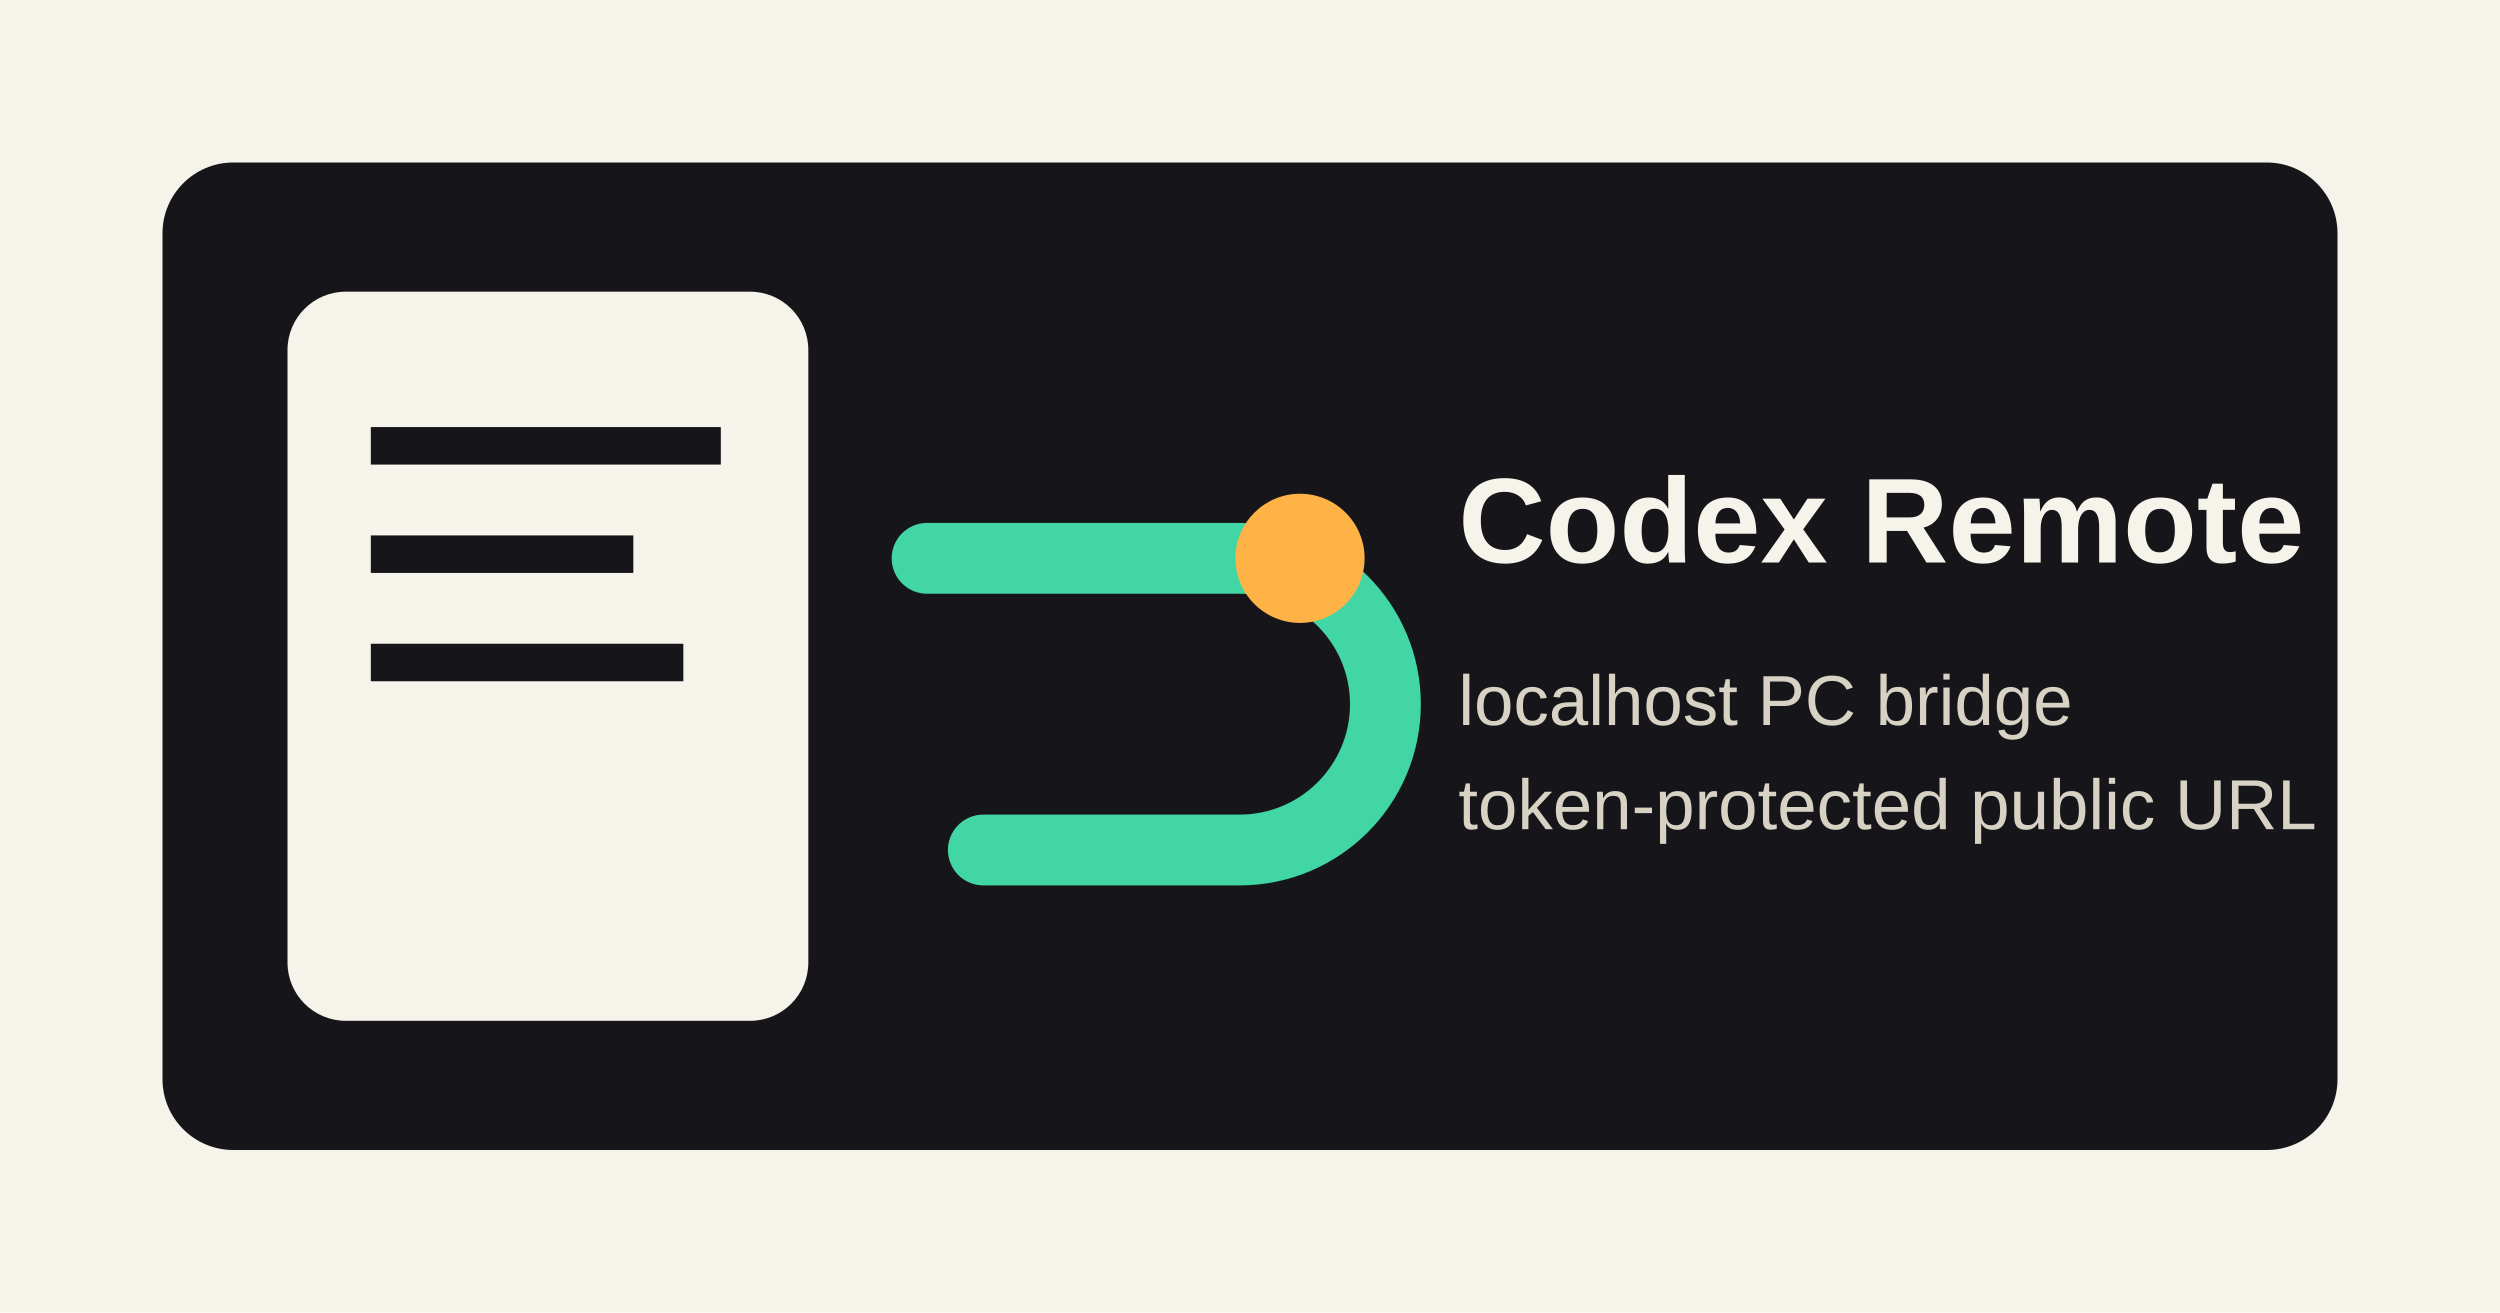
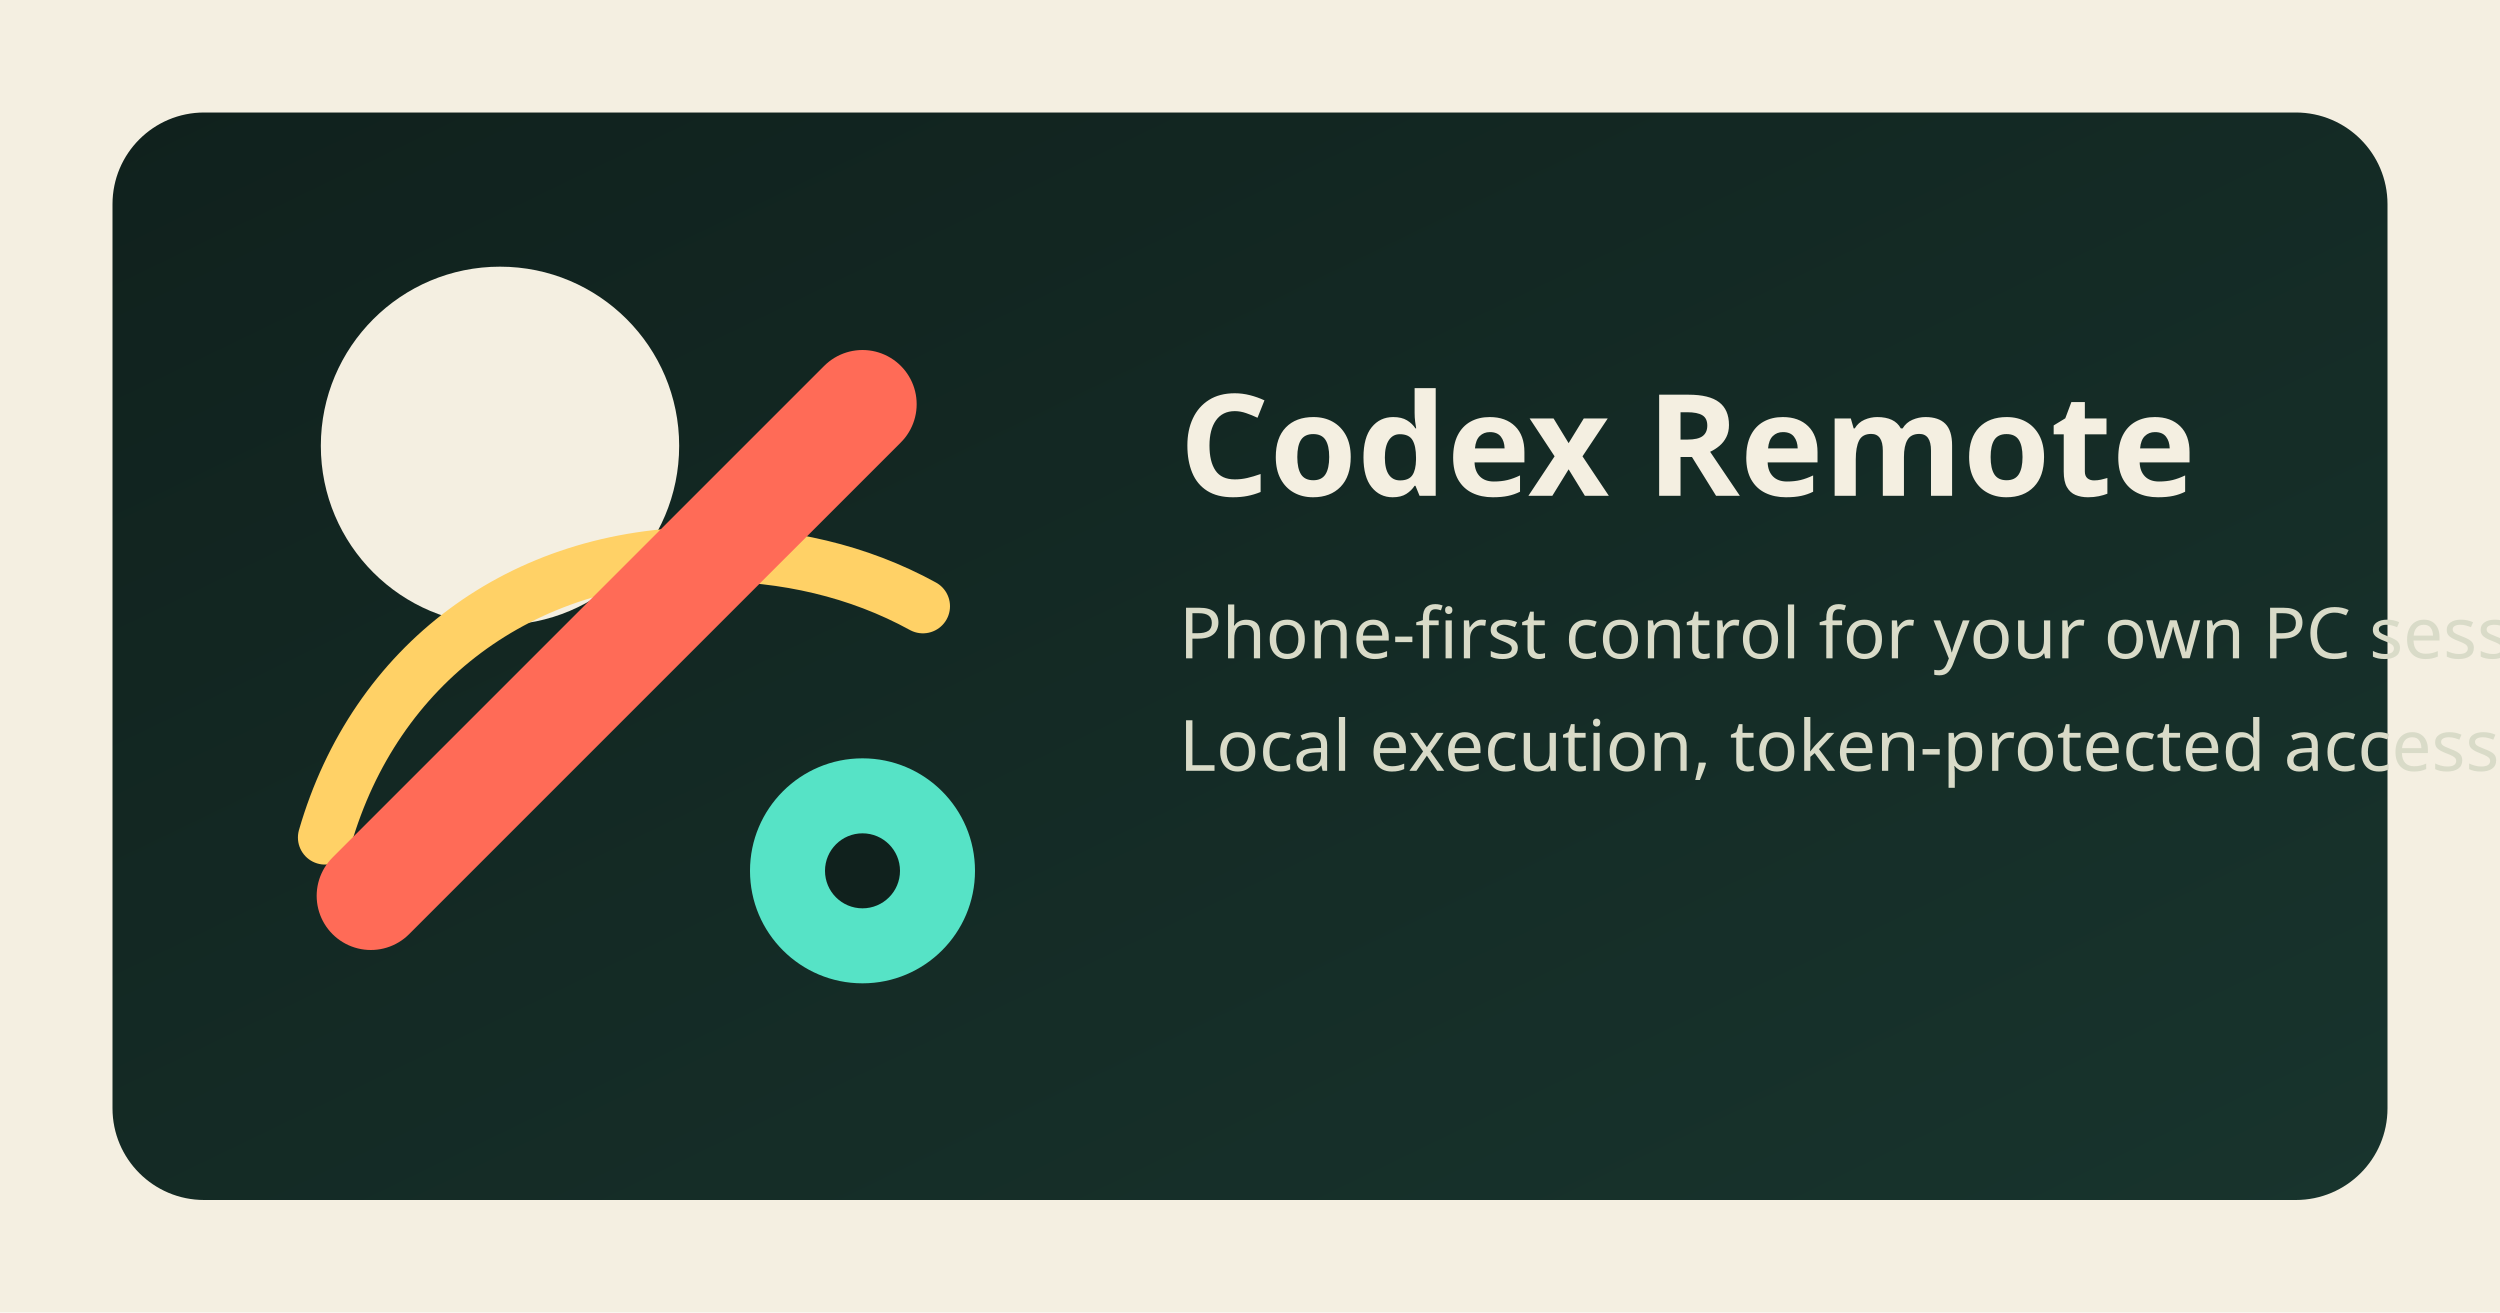
<svg xmlns="http://www.w3.org/2000/svg" viewBox="0 0 1200 630" role="img" aria-labelledby="title desc">
-   <rect width="1200" height="630" fill="#f6f3ea" />
-   <rect x="78" y="78" width="1044" height="474" rx="34" fill="#15151a" />
-   <rect x="138" y="140" width="250" height="350" rx="28" fill="#f6f3ea" />
-   <path d="M178 205h168v18H178zm0 52h126v18H178zm0 52h150v18H178z" fill="#15151a" />
-   <path d="M445 268h150a70 70 0 0 1 0 140H472" fill="none" stroke="#41d6a4" stroke-width="34" stroke-linecap="round" />
-   <circle cx="624" cy="268" r="31" fill="#ffb347" />
-   <text x="700" y="270" fill="#f6f3ea" font-family="Arial, Helvetica, sans-serif" font-size="58" font-weight="700">Codex Remote</text>
-   <text x="700" y="348" fill="#d7d2c3" font-family="Arial, Helvetica, sans-serif" font-size="34">localhost PC bridge</text>
-   <text x="700" y="398" fill="#d7d2c3" font-family="Arial, Helvetica, sans-serif" font-size="34">token-protected public URL</text>
+   <defs>
+     <linearGradient id="bg" x1="0" y1="0" x2="1" y2="1">
+       <stop offset="0%" stop-color="#10211d" />
+       <stop offset="100%" stop-color="#18342d" />
+     </linearGradient>
+   </defs>
+   <rect width="1200" height="630" fill="#f4efe1" />
+   <rect x="54" y="54" width="1092" height="522" rx="44" fill="url(#bg)" />
+   <circle cx="240" cy="214" r="86" fill="#f4efe1" />
+   <path d="M156 402c24-83 94-136 184-136 37 0 72 8 103 25" fill="none" stroke="#ffd166" stroke-width="26" stroke-linecap="round" />
+   <path d="M178 430 414 194" fill="none" stroke="#ff6b57" stroke-width="52" stroke-linecap="round" />
+   <circle cx="414" cy="418" r="54" fill="#56e3c6" />
+   <circle cx="414" cy="418" r="18" fill="#10211d" />
+   <text x="566" y="238" fill="#f4efe1" font-family="Trebuchet MS, Segoe UI, sans-serif" font-size="68" font-weight="700">Codex Remote</text>
+   <text x="566" y="316" fill="#d9dbc8" font-family="Trebuchet MS, Segoe UI, sans-serif" font-size="34">Phone-first control for your own PC session</text>
+   <text x="566" y="370" fill="#d9dbc8" font-family="Trebuchet MS, Segoe UI, sans-serif" font-size="34">Local execution, token-protected access, resumable work</text>
</svg>
